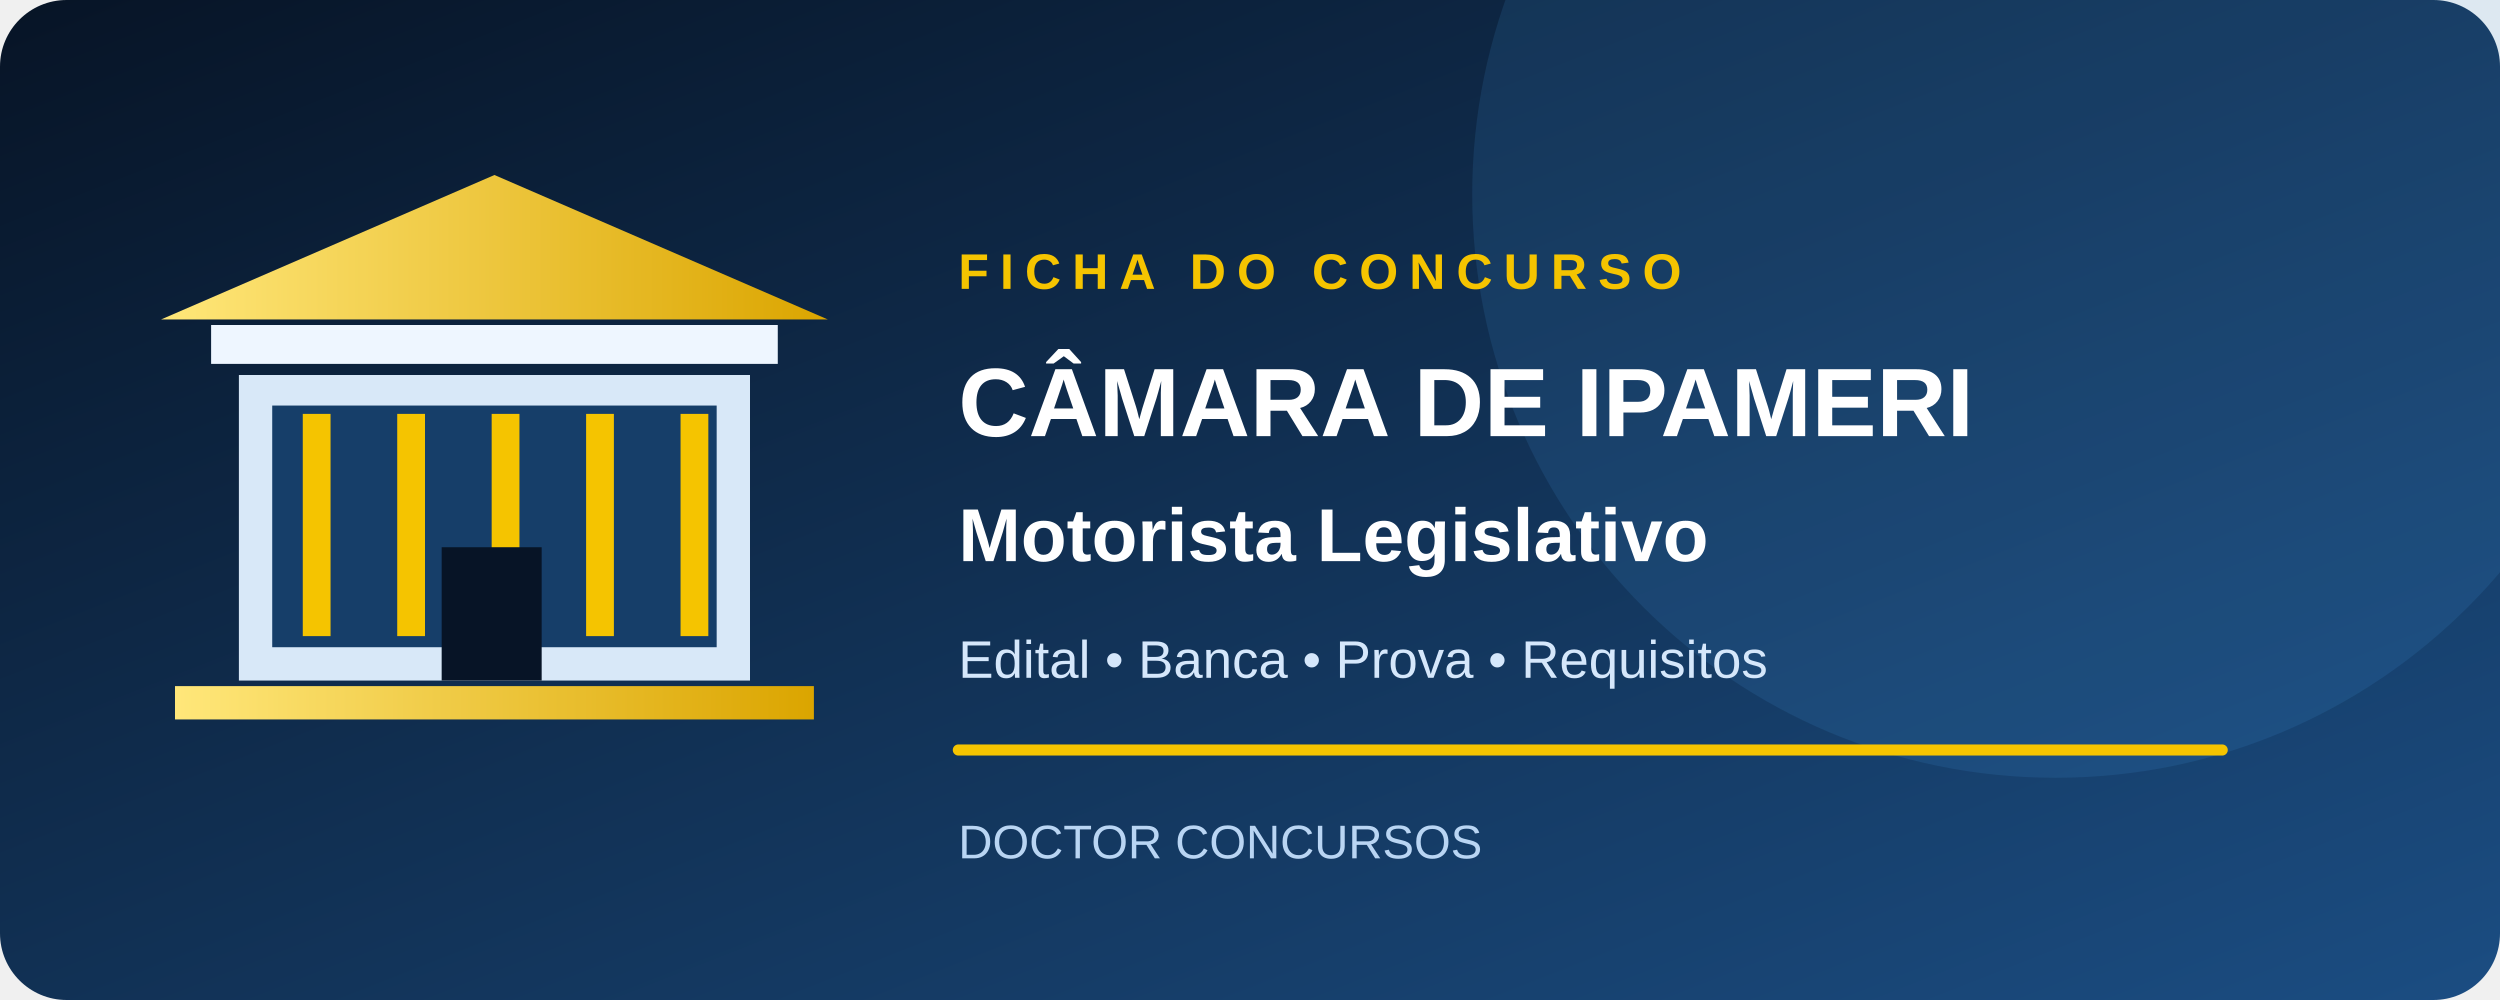
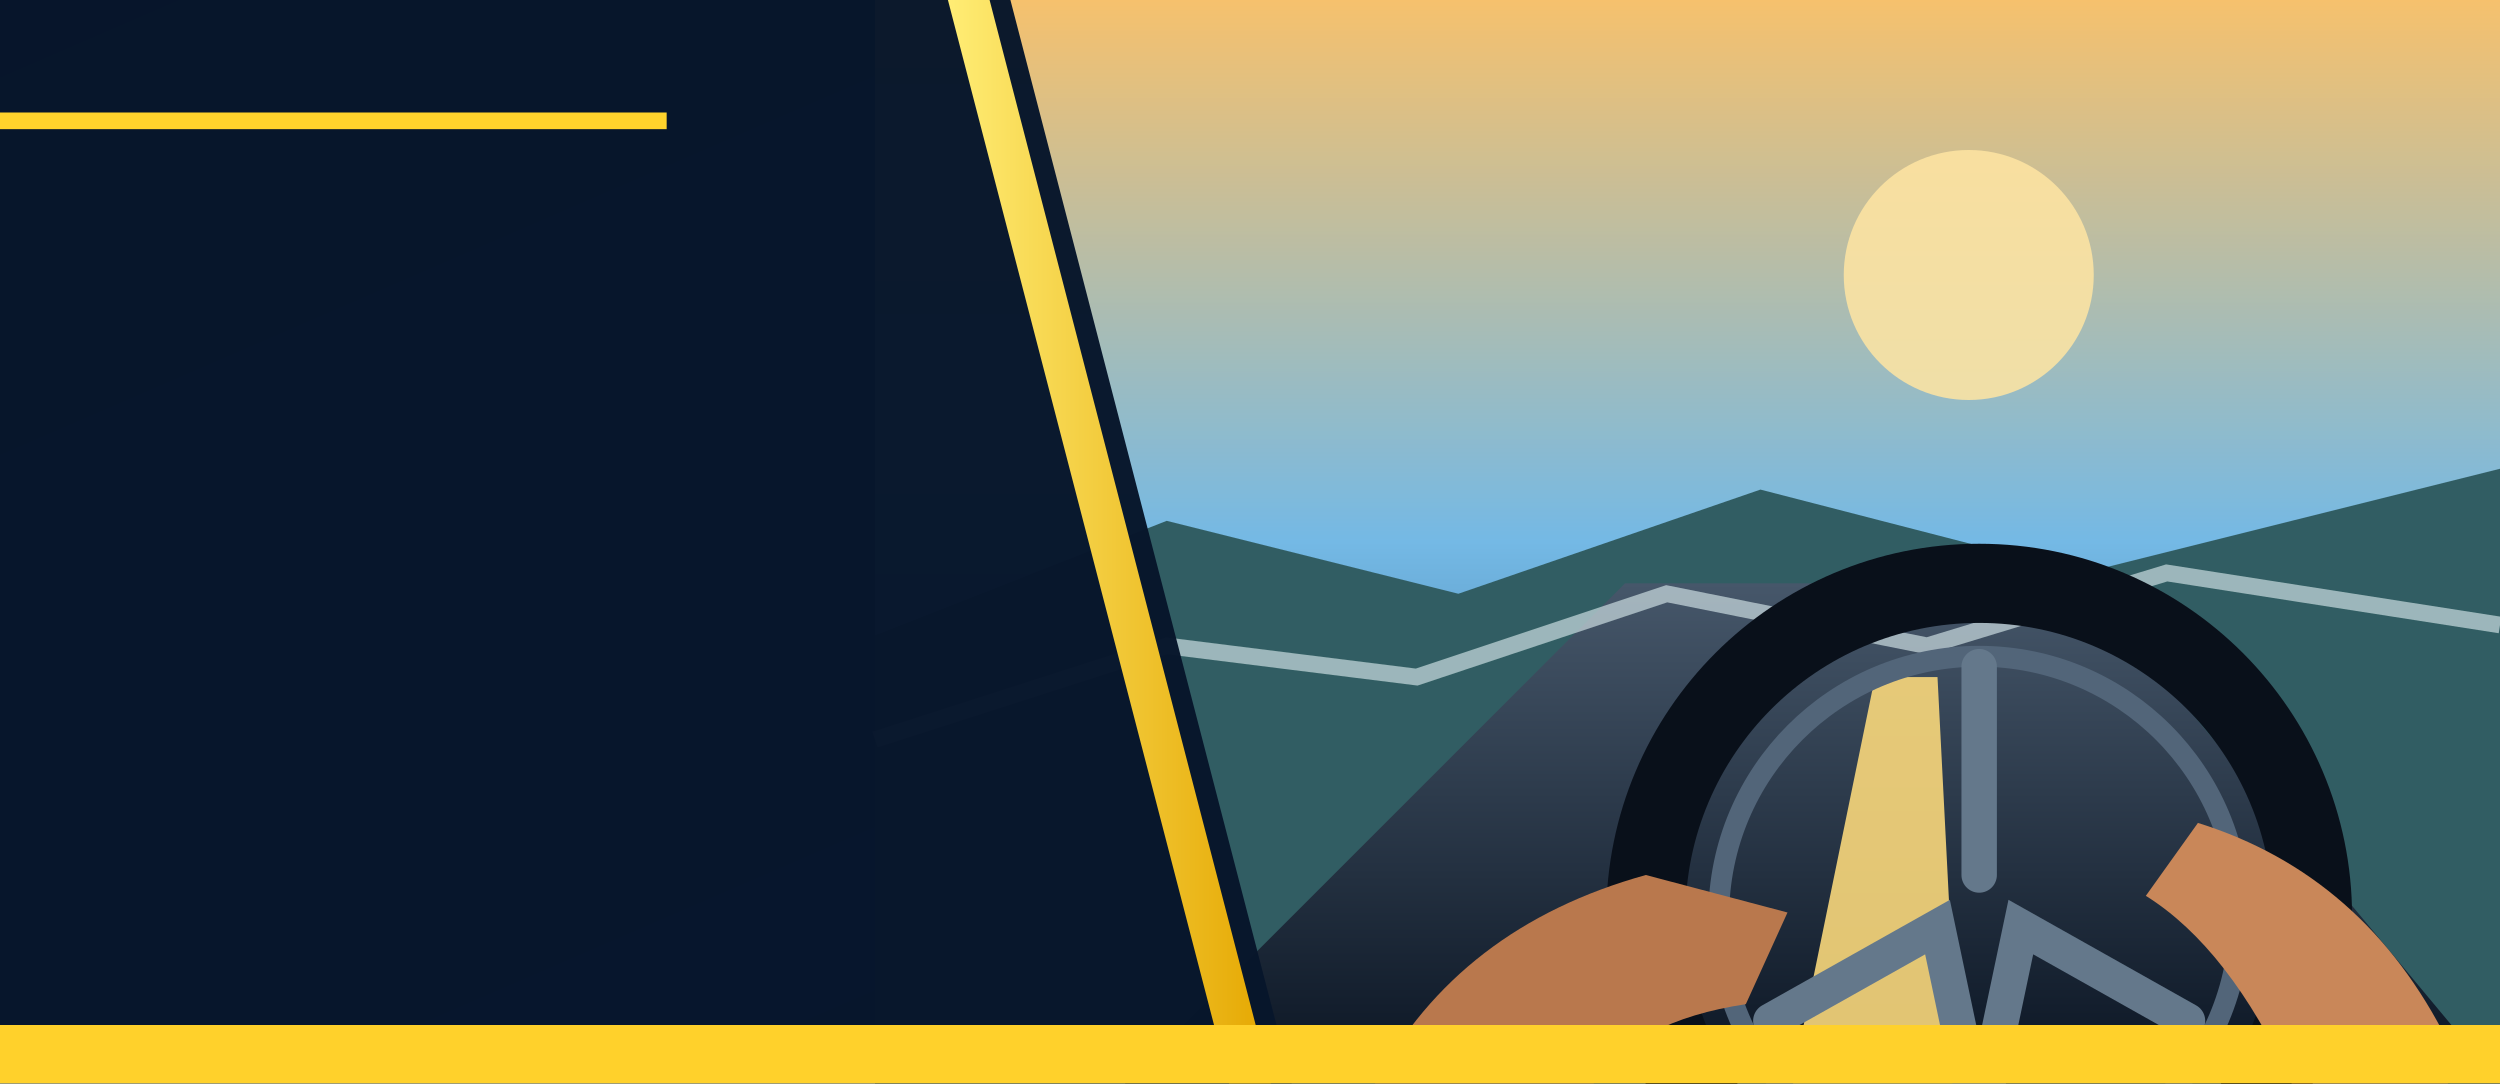
- <svg xmlns="http://www.w3.org/2000/svg" width="900" height="360" viewBox="0 0 900 360" role="img" aria-labelledby="title">
+ <svg xmlns="http://www.w3.org/2000/svg" width="1200" height="520" viewBox="0 0 1200 520" role="img" aria-labelledby="title desc">
  <defs>
    <linearGradient id="b" x1="0" y1="0" x2="1" y2="1">
-       <stop stop-color="#071426" />
-       <stop offset="1" stop-color="#1b4d82" />
+       <stop stop-color="#07162d" />
+       <stop offset=".6" stop-color="#104b86" />
+       <stop offset="1" stop-color="#071b32" />
    </linearGradient>
-     <linearGradient id="y">
-       <stop stop-color="#ffe77a" />
-       <stop offset="1" stop-color="#dba500" />
+     <linearGradient id="sky" x1="0" y1="0" x2="0" y2="1">
+       <stop stop-color="#f7c16c" />
+       <stop offset=".5" stop-color="#74b9e5" />
+       <stop offset="1" stop-color="#214c78" />
+     </linearGradient>
+     <linearGradient id="road" x1="0" y1="0" x2="0" y2="1">
+       <stop stop-color="#46576a" />
+       <stop offset="1" stop-color="#0a1422" />
+     </linearGradient>
+     <linearGradient id="gold">
+       <stop stop-color="#ffed75" />
+       <stop offset="1" stop-color="#e5a700" />
    </linearGradient>
  </defs>
-   <rect width="900" height="360" rx="24" fill="url(#b)" />
-   <circle cx="740" cy="70" r="210" fill="#4aa9f5" opacity=".12" />
-   <g transform="translate(58 55)">
-     <path d="M0 60 120 8 240 60Z" fill="url(#y)" />
-     <rect x="18" y="62" width="204" height="14" fill="#eef6ff" />
-     <rect x="28" y="80" width="184" height="110" fill="#d8e8f8" />
-     <rect x="40" y="91" width="160" height="87" fill="#163e69" />
-     <g fill="#f5c400">
-       <rect x="51" y="94" width="10" height="80" />
-       <rect x="85" y="94" width="10" height="80" />
-       <rect x="119" y="94" width="10" height="80" />
-       <rect x="153" y="94" width="10" height="80" />
-       <rect x="187" y="94" width="10" height="80" />
-     </g>
-     <rect x="101" y="142" width="36" height="48" fill="#071426" />
-     <rect x="5" y="192" width="230" height="12" fill="url(#y)" />
-   </g>
-   <g font-family="Arial,sans-serif" fill="#fff">
-     <text x="345" y="104" font-size="18" font-weight="700" letter-spacing="4" fill="#f5c400">FICHA DO CONCURSO</text>
-     <text x="345" y="157" font-size="35" font-weight="900">CÂMARA DE IPAMERI</text>
-     <text x="345" y="202" font-size="27" font-weight="700">Motorista Legislativo</text>
-     <text x="345" y="244" font-size="19" fill="#d5e7fb">Edital • Banca • Prova • Requisitos</text>
-     <path d="M345 270H800" stroke="#f5c400" stroke-width="4" stroke-linecap="round" />
-     <text x="345" y="309" font-size="17" fill="#b9d5f3">DOCTOR CONCURSOS</text>
-   </g>
+   <rect width="1200" height="520" fill="url(#b)" />
+   <path d="M420 0H1200V520H420Z" fill="url(#sky)" />
+   <circle cx="945" cy="132" r="60" fill="#ffe5a2" opacity=".85" />
+   <path d="M420 305L560 250L700 285L845 235L1000 275L1200 225V520H420Z" fill="#315d63" />
+   <path d="M540 520L780 280H1000L1200 520Z" fill="url(#road)" />
+   <path d="M860 520L900 325H930L940 520Z" fill="#f8d77b" opacity=".9" />
+   <path d="M420 355L560 310L680 325L800 285L925 310L1040 275L1200 300" fill="none" stroke="#d5e7e9" stroke-width="8" opacity=".65" />
+   <path d="M0 0H485L620 520H0Z" fill="#07152b" opacity=".98" />
+   <path d="M455 0H475L610 520H590Z" fill="url(#gold)" />
+   <path d="M0 58H320" stroke="#ffd32c" stroke-width="8" />
+   <circle cx="950" cy="440" r="160" fill="none" stroke="#09101a" stroke-width="38" />
+   <circle cx="950" cy="440" r="125" fill="none" stroke="#526579" stroke-width="10" />
+   <path d="M950 320V420M850 490L930 445L950 540L970 445L1050 490" stroke="#64788b" stroke-width="17" fill="none" stroke-linecap="round" />
+   <path d="M660 520Q700 445 790 420L858 438L838 482Q785 490 765 520Z" fill="#b9784d" />
+   <path d="M1100 520Q1070 455 1030 430L1055 395Q1135 420 1175 500V520Z" fill="#c98759" />
+   <path d="M0 492H1200V520H0Z" fill="#ffd12b" />
</svg>
